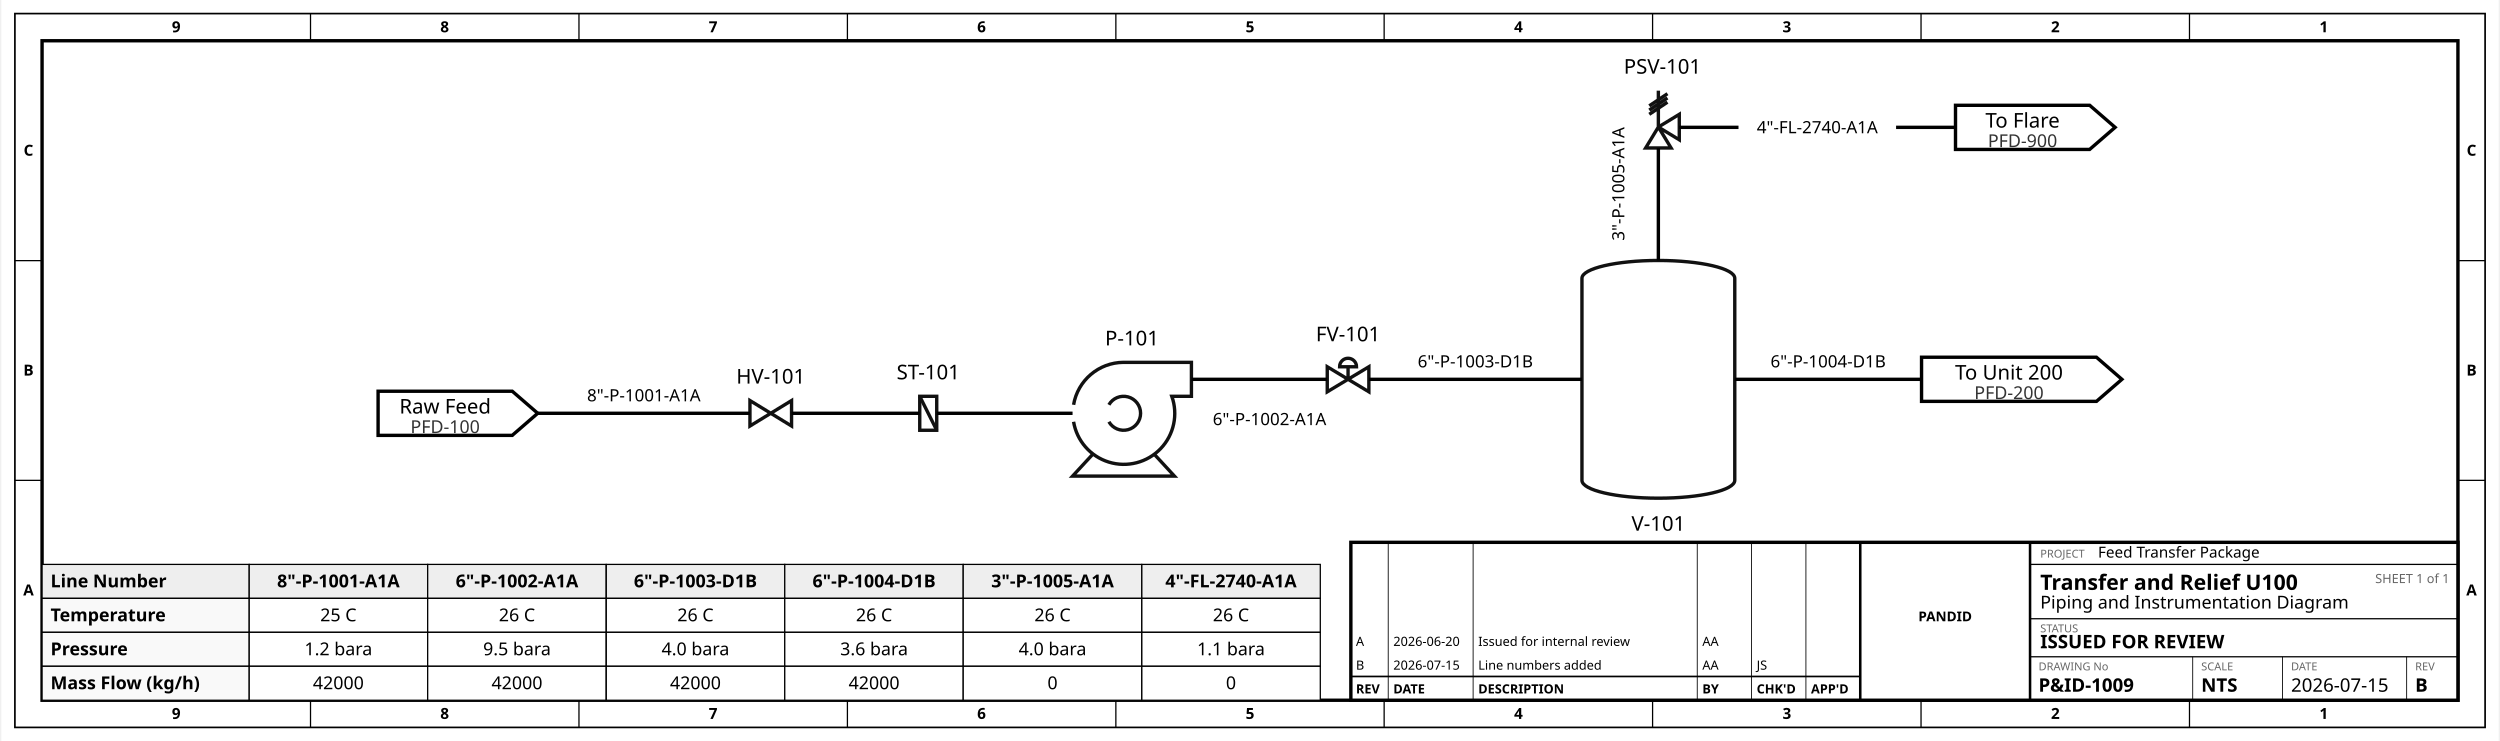
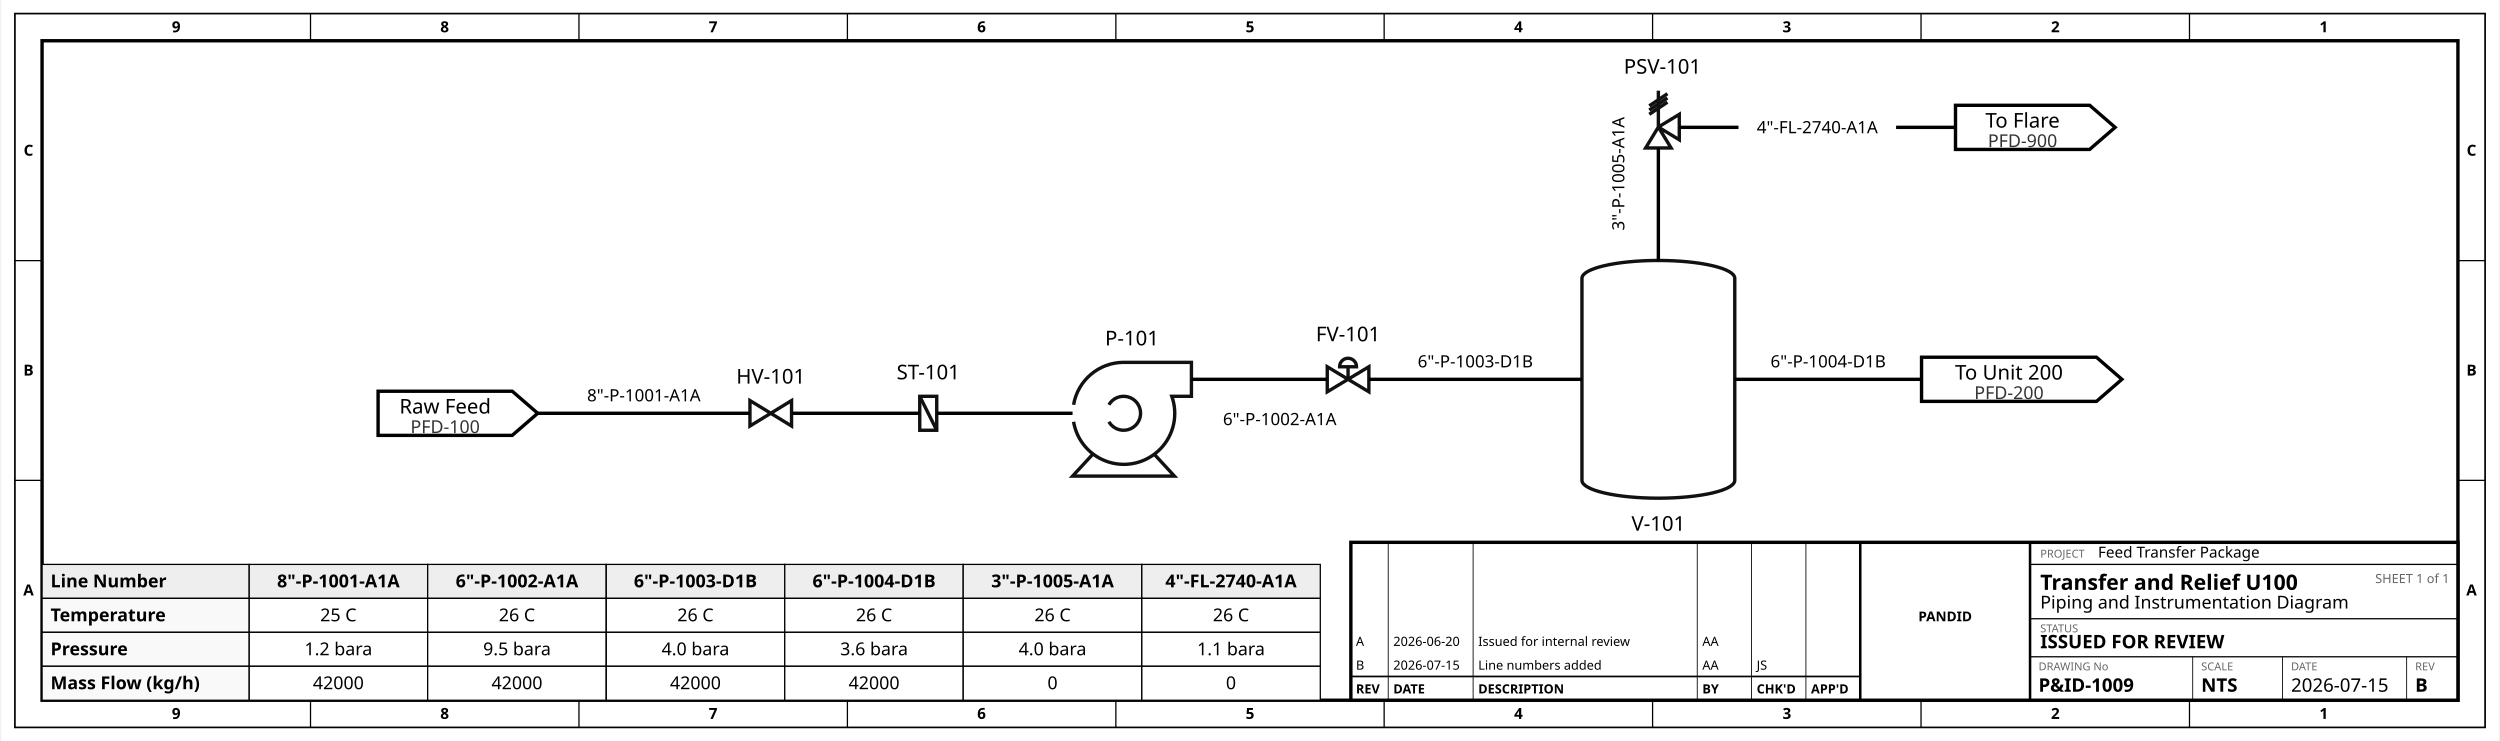
<svg xmlns="http://www.w3.org/2000/svg" width="1471" height="436" viewBox="-205.9 56.6 1470.8 436.4">
  <rect x="-205.9" y="56.6" width="1470.8" height="436.4" fill="white" />
  <rect x="-197.9" y="64.6" width="1454.8" height="420.4" fill="none" stroke="black" stroke-width="1" />
  <rect x="-181.9" y="80.6" width="1422.8" height="388.4" fill="none" stroke="black" stroke-width="2" />
  <text x="-102.9" y="75.6" font-family="sans-serif" font-size="9.0" text-anchor="middle" font-weight="bold" fill="black">9</text>
  <text x="-102.9" y="480.0" font-family="sans-serif" font-size="9.0" text-anchor="middle" font-weight="bold" fill="black">9</text>
  <line x1="-23.8" y1="64.6" x2="-23.8" y2="80.6" stroke="black" stroke-width="0.75" />
  <line x1="-23.8" y1="469.0" x2="-23.8" y2="485.0" stroke="black" stroke-width="0.75" />
  <text x="55.2" y="75.6" font-family="sans-serif" font-size="9.0" text-anchor="middle" font-weight="bold" fill="black">8</text>
  <text x="55.2" y="480.0" font-family="sans-serif" font-size="9.0" text-anchor="middle" font-weight="bold" fill="black">8</text>
  <line x1="134.3" y1="64.6" x2="134.3" y2="80.6" stroke="black" stroke-width="0.75" />
  <line x1="134.3" y1="469.0" x2="134.3" y2="485.0" stroke="black" stroke-width="0.75" />
  <text x="213.3" y="75.6" font-family="sans-serif" font-size="9.0" text-anchor="middle" font-weight="bold" fill="black">7</text>
  <text x="213.3" y="480.0" font-family="sans-serif" font-size="9.0" text-anchor="middle" font-weight="bold" fill="black">7</text>
  <line x1="292.4" y1="64.6" x2="292.4" y2="80.6" stroke="black" stroke-width="0.75" />
  <line x1="292.4" y1="469.0" x2="292.4" y2="485.0" stroke="black" stroke-width="0.75" />
  <text x="371.4" y="75.6" font-family="sans-serif" font-size="9.0" text-anchor="middle" font-weight="bold" fill="black">6</text>
  <text x="371.4" y="480.0" font-family="sans-serif" font-size="9.0" text-anchor="middle" font-weight="bold" fill="black">6</text>
  <line x1="450.5" y1="64.6" x2="450.5" y2="80.6" stroke="black" stroke-width="0.75" />
  <line x1="450.5" y1="469.0" x2="450.5" y2="485.0" stroke="black" stroke-width="0.75" />
  <text x="529.5" y="75.6" font-family="sans-serif" font-size="9.0" text-anchor="middle" font-weight="bold" fill="black">5</text>
  <text x="529.5" y="480.0" font-family="sans-serif" font-size="9.0" text-anchor="middle" font-weight="bold" fill="black">5</text>
  <line x1="608.5" y1="64.6" x2="608.5" y2="80.6" stroke="black" stroke-width="0.75" />
  <line x1="608.5" y1="469.0" x2="608.5" y2="485.0" stroke="black" stroke-width="0.75" />
  <text x="687.6" y="75.6" font-family="sans-serif" font-size="9.0" text-anchor="middle" font-weight="bold" fill="black">4</text>
  <text x="687.6" y="480.0" font-family="sans-serif" font-size="9.0" text-anchor="middle" font-weight="bold" fill="black">4</text>
  <line x1="766.6" y1="64.6" x2="766.6" y2="80.6" stroke="black" stroke-width="0.75" />
  <line x1="766.6" y1="469.0" x2="766.6" y2="485.0" stroke="black" stroke-width="0.75" />
  <text x="845.7" y="75.6" font-family="sans-serif" font-size="9.0" text-anchor="middle" font-weight="bold" fill="black">3</text>
  <text x="845.7" y="480.0" font-family="sans-serif" font-size="9.0" text-anchor="middle" font-weight="bold" fill="black">3</text>
  <line x1="924.7" y1="64.6" x2="924.7" y2="80.6" stroke="black" stroke-width="0.75" />
  <line x1="924.7" y1="469.0" x2="924.7" y2="485.0" stroke="black" stroke-width="0.75" />
  <text x="1003.8" y="75.6" font-family="sans-serif" font-size="9.0" text-anchor="middle" font-weight="bold" fill="black">2</text>
  <text x="1003.8" y="480.0" font-family="sans-serif" font-size="9.0" text-anchor="middle" font-weight="bold" fill="black">2</text>
  <line x1="1082.8" y1="64.6" x2="1082.8" y2="80.6" stroke="black" stroke-width="0.75" />
  <line x1="1082.8" y1="469.0" x2="1082.8" y2="485.0" stroke="black" stroke-width="0.75" />
  <text x="1161.9" y="75.6" font-family="sans-serif" font-size="9.0" text-anchor="middle" font-weight="bold" fill="black">1</text>
  <text x="1161.9" y="480.0" font-family="sans-serif" font-size="9.0" text-anchor="middle" font-weight="bold" fill="black">1</text>
  <text x="-189.9" y="148.3" font-family="sans-serif" font-size="9.0" text-anchor="middle" font-weight="bold" fill="black">C</text>
  <text x="1248.9" y="148.3" font-family="sans-serif" font-size="9.0" text-anchor="middle" font-weight="bold" fill="black">C</text>
  <line x1="-197.9" y1="210.1" x2="-181.9" y2="210.1" stroke="black" stroke-width="0.75" />
  <line x1="1240.9" y1="210.1" x2="1256.9" y2="210.1" stroke="black" stroke-width="0.75" />
  <text x="-189.9" y="277.8" font-family="sans-serif" font-size="9.0" text-anchor="middle" font-weight="bold" fill="black">B</text>
  <text x="1248.9" y="277.8" font-family="sans-serif" font-size="9.0" text-anchor="middle" font-weight="bold" fill="black">B</text>
  <line x1="-197.9" y1="339.5" x2="-181.9" y2="339.5" stroke="black" stroke-width="0.75" />
  <line x1="1240.9" y1="339.5" x2="1256.9" y2="339.5" stroke="black" stroke-width="0.75" />
  <text x="-189.9" y="407.3" font-family="sans-serif" font-size="9.0" text-anchor="middle" font-weight="bold" fill="black">A</text>
  <text x="1248.9" y="407.3" font-family="sans-serif" font-size="9.0" text-anchor="middle" font-weight="bold" fill="black">A</text>
  <g id="stream_table">
    <rect x="-181.9" y="389.0" width="122.0" height="20.0" fill="#eee" stroke="black" stroke-width="0.75" />
    <text x="-176.9" y="402.5" font-family="sans-serif" font-size="10.5" font-weight="bold" text-anchor="start">Line Number</text>
    <rect x="-59.9" y="389.0" width="105.1" height="20.0" fill="#eee" stroke="black" stroke-width="0.75" />
    <text x="-7.4" y="402.5" font-family="sans-serif" font-size="10.5" font-weight="bold" text-anchor="middle">8"-P-1001-A1A</text>
    <rect x="45.2" y="389.0" width="105.1" height="20.0" fill="#eee" stroke="black" stroke-width="0.75" />
    <text x="97.8" y="402.5" font-family="sans-serif" font-size="10.5" font-weight="bold" text-anchor="middle">6"-P-1002-A1A</text>
    <rect x="150.4" y="389.0" width="105.1" height="20.0" fill="#eee" stroke="black" stroke-width="0.75" />
    <text x="202.9" y="402.5" font-family="sans-serif" font-size="10.5" font-weight="bold" text-anchor="middle">6"-P-1003-D1B</text>
    <rect x="255.5" y="389.0" width="105.1" height="20.0" fill="#eee" stroke="black" stroke-width="0.75" />
    <text x="308.1" y="402.5" font-family="sans-serif" font-size="10.5" font-weight="bold" text-anchor="middle">6"-P-1004-D1B</text>
    <rect x="360.6" y="389.0" width="105.1" height="20.0" fill="#eee" stroke="black" stroke-width="0.75" />
    <text x="413.2" y="402.5" font-family="sans-serif" font-size="10.5" font-weight="bold" text-anchor="middle">3"-P-1005-A1A</text>
    <rect x="465.8" y="389.0" width="105.1" height="20.0" fill="#eee" stroke="black" stroke-width="0.75" />
    <text x="518.3" y="402.5" font-family="sans-serif" font-size="10.5" font-weight="bold" text-anchor="middle">4"-FL-2740-A1A</text>
    <rect x="-181.9" y="409.0" width="122.0" height="20.0" fill="#f9f9f9" stroke="black" stroke-width="0.75" />
    <text x="-176.9" y="422.5" font-family="sans-serif" font-size="10.5" font-weight="bold" text-anchor="start">Temperature</text>
    <rect x="-59.9" y="409.0" width="105.1" height="20.0" fill="white" stroke="black" stroke-width="0.75" />
    <text x="-7.4" y="422.5" font-family="sans-serif" font-size="10.5" text-anchor="middle">25 C</text>
    <rect x="45.2" y="409.0" width="105.1" height="20.0" fill="white" stroke="black" stroke-width="0.75" />
    <text x="97.8" y="422.5" font-family="sans-serif" font-size="10.5" text-anchor="middle">26 C</text>
    <rect x="150.4" y="409.0" width="105.1" height="20.0" fill="white" stroke="black" stroke-width="0.75" />
    <text x="202.9" y="422.5" font-family="sans-serif" font-size="10.5" text-anchor="middle">26 C</text>
    <rect x="255.5" y="409.0" width="105.1" height="20.0" fill="white" stroke="black" stroke-width="0.75" />
    <text x="308.1" y="422.5" font-family="sans-serif" font-size="10.5" text-anchor="middle">26 C</text>
    <rect x="360.6" y="409.0" width="105.1" height="20.0" fill="white" stroke="black" stroke-width="0.75" />
    <text x="413.2" y="422.5" font-family="sans-serif" font-size="10.5" text-anchor="middle">26 C</text>
    <rect x="465.8" y="409.0" width="105.1" height="20.0" fill="white" stroke="black" stroke-width="0.75" />
    <text x="518.3" y="422.5" font-family="sans-serif" font-size="10.5" text-anchor="middle">26 C</text>
    <rect x="-181.9" y="429.0" width="122.0" height="20.0" fill="#f9f9f9" stroke="black" stroke-width="0.75" />
    <text x="-176.9" y="442.5" font-family="sans-serif" font-size="10.5" font-weight="bold" text-anchor="start">Pressure</text>
    <rect x="-59.9" y="429.0" width="105.1" height="20.0" fill="white" stroke="black" stroke-width="0.75" />
    <text x="-7.4" y="442.5" font-family="sans-serif" font-size="10.5" text-anchor="middle">1.2 bara</text>
    <rect x="45.2" y="429.0" width="105.1" height="20.0" fill="white" stroke="black" stroke-width="0.75" />
    <text x="97.8" y="442.5" font-family="sans-serif" font-size="10.5" text-anchor="middle">9.5 bara</text>
    <rect x="150.4" y="429.0" width="105.1" height="20.0" fill="white" stroke="black" stroke-width="0.75" />
    <text x="202.9" y="442.5" font-family="sans-serif" font-size="10.5" text-anchor="middle">4.0 bara</text>
    <rect x="255.5" y="429.0" width="105.1" height="20.0" fill="white" stroke="black" stroke-width="0.75" />
    <text x="308.1" y="442.5" font-family="sans-serif" font-size="10.5" text-anchor="middle">3.6 bara</text>
    <rect x="360.6" y="429.0" width="105.1" height="20.0" fill="white" stroke="black" stroke-width="0.75" />
    <text x="413.2" y="442.5" font-family="sans-serif" font-size="10.5" text-anchor="middle">4.0 bara</text>
    <rect x="465.8" y="429.0" width="105.1" height="20.0" fill="white" stroke="black" stroke-width="0.75" />
    <text x="518.3" y="442.5" font-family="sans-serif" font-size="10.5" text-anchor="middle">1.1 bara</text>
    <rect x="-181.9" y="449.0" width="122.0" height="20.0" fill="#f9f9f9" stroke="black" stroke-width="0.75" />
    <text x="-176.9" y="462.5" font-family="sans-serif" font-size="10.5" font-weight="bold" text-anchor="start">Mass Flow (kg/h)</text>
    <rect x="-59.9" y="449.0" width="105.1" height="20.0" fill="white" stroke="black" stroke-width="0.75" />
    <text x="-7.4" y="462.5" font-family="sans-serif" font-size="10.5" text-anchor="middle">42000</text>
    <rect x="45.2" y="449.0" width="105.1" height="20.0" fill="white" stroke="black" stroke-width="0.75" />
    <text x="97.8" y="462.5" font-family="sans-serif" font-size="10.5" text-anchor="middle">42000</text>
    <rect x="150.4" y="449.0" width="105.1" height="20.0" fill="white" stroke="black" stroke-width="0.75" />
    <text x="202.9" y="462.5" font-family="sans-serif" font-size="10.5" text-anchor="middle">42000</text>
    <rect x="255.5" y="449.0" width="105.1" height="20.0" fill="white" stroke="black" stroke-width="0.75" />
    <text x="308.1" y="462.5" font-family="sans-serif" font-size="10.5" text-anchor="middle">42000</text>
    <rect x="360.6" y="449.0" width="105.1" height="20.0" fill="white" stroke="black" stroke-width="0.75" />
    <text x="413.2" y="462.5" font-family="sans-serif" font-size="10.5" text-anchor="middle">0</text>
    <rect x="465.8" y="449.0" width="105.1" height="20.0" fill="white" stroke="black" stroke-width="0.75" />
    <text x="518.3" y="462.5" font-family="sans-serif" font-size="10.5" text-anchor="middle">0</text>
  </g>
  <rect x="588.9" y="376.0" width="652.0" height="93.0" fill="white" stroke="black" stroke-width="2" />
  <line x1="888.9" y1="376.0" x2="888.9" y2="469.0" stroke="black" stroke-width="1.5" />
  <line x1="988.9" y1="376.0" x2="988.9" y2="469.0" stroke="black" stroke-width="1.5" />
  <line x1="588.9" y1="455.0" x2="888.9" y2="455.0" stroke="black" stroke-width="1" />
  <line x1="610.9" y1="376.0" x2="610.9" y2="469.0" stroke="black" stroke-width="0.5" />
  <line x1="660.9" y1="376.0" x2="660.9" y2="469.0" stroke="black" stroke-width="0.5" />
  <line x1="792.9" y1="376.0" x2="792.9" y2="469.0" stroke="black" stroke-width="0.5" />
  <line x1="824.9" y1="376.0" x2="824.9" y2="469.0" stroke="black" stroke-width="0.5" />
  <line x1="856.9" y1="376.0" x2="856.9" y2="469.0" stroke="black" stroke-width="0.5" />
  <text x="591.9" y="465.0" font-family="sans-serif" font-size="7.5" text-anchor="start" font-weight="bold" fill="black">REV</text>
  <text x="613.9" y="465.0" font-family="sans-serif" font-size="7.5" text-anchor="start" font-weight="bold" fill="black">DATE</text>
  <text x="663.9" y="465.0" font-family="sans-serif" font-size="7.5" text-anchor="start" font-weight="bold" fill="black">DESCRIPTION</text>
  <text x="795.9" y="465.0" font-family="sans-serif" font-size="7.5" text-anchor="start" font-weight="bold" fill="black">BY</text>
  <text x="827.9" y="465.0" font-family="sans-serif" font-size="7.5" text-anchor="start" font-weight="bold" fill="black">CHK'D</text>
  <text x="859.9" y="465.0" font-family="sans-serif" font-size="7.5" text-anchor="start" font-weight="bold" fill="black">APP'D</text>
  <text x="591.9" y="451.0" font-family="sans-serif" font-size="7.5" text-anchor="start" fill="black">B</text>
  <text x="613.9" y="451.0" font-family="sans-serif" font-size="7.5" text-anchor="start" fill="black">2026-07-15</text>
  <text x="663.9" y="451.0" font-family="sans-serif" font-size="7.5" text-anchor="start" fill="black">Line numbers added</text>
  <text x="795.9" y="451.0" font-family="sans-serif" font-size="7.5" text-anchor="start" fill="black">AA</text>
  <text x="827.9" y="451.0" font-family="sans-serif" font-size="7.5" text-anchor="start" fill="black">JS</text>
  <text x="859.9" y="451.0" font-family="sans-serif" font-size="7.5" text-anchor="start" fill="black" />
  <text x="591.9" y="437.0" font-family="sans-serif" font-size="7.5" text-anchor="start" fill="black">A</text>
  <text x="613.9" y="437.0" font-family="sans-serif" font-size="7.5" text-anchor="start" fill="black">2026-06-20</text>
  <text x="663.9" y="437.0" font-family="sans-serif" font-size="7.5" text-anchor="start" fill="black">Issued for internal review</text>
  <text x="795.9" y="437.0" font-family="sans-serif" font-size="7.5" text-anchor="start" fill="black">AA</text>
  <text x="827.9" y="437.0" font-family="sans-serif" font-size="7.5" text-anchor="start" fill="black" />
  <text x="859.9" y="437.0" font-family="sans-serif" font-size="7.5" text-anchor="start" fill="black" />
  <text x="938.9" y="422.5" font-family="sans-serif" font-size="8.0" text-anchor="middle" font-weight="bold" fill="black">PANDID</text>
  <text x="994.9" y="385.0" font-family="sans-serif" font-size="6.5" text-anchor="start" fill="#666">PROJECT</text>
  <text x="1028.9" y="385.0" font-family="sans-serif" font-size="9.0" text-anchor="start" fill="black">Feed Transfer Package</text>
  <line x1="988.9" y1="389.0" x2="1240.9" y2="389.0" stroke="black" stroke-width="0.75" />
  <line x1="988.9" y1="421.0" x2="1240.9" y2="421.0" stroke="black" stroke-width="0.75" />
  <line x1="988.9" y1="443.4" x2="1240.9" y2="443.4" stroke="black" stroke-width="0.75" />
  <text x="994.9" y="404.0" font-family="sans-serif" font-size="12.5" text-anchor="start" font-weight="bold" fill="black">Transfer and Relief U100</text>
  <text x="994.9" y="415.0" font-family="sans-serif" font-size="10.5" text-anchor="start" fill="black">Piping and Instrumentation Diagram</text>
  <text x="1235.9" y="400.0" font-family="sans-serif" font-size="7.5" text-anchor="end" fill="#666">SHEET 1 of 1</text>
  <text x="994.9" y="429.0" font-family="sans-serif" font-size="6.5" text-anchor="start" fill="#666">STATUS</text>
  <text x="994.9" y="438.4" font-family="sans-serif" font-size="11.0" text-anchor="start" font-weight="bold" fill="black">ISSUED FOR REVIEW</text>
  <text x="993.9" y="451.4" font-family="sans-serif" font-size="6.5" text-anchor="start" fill="#666">DRAWING No</text>
  <text x="993.9" y="464.0" font-family="sans-serif" font-size="11.0" text-anchor="start" font-weight="bold" fill="black">P&amp;ID-1009</text>
  <line x1="1084.7" y1="443.4" x2="1084.7" y2="469.0" stroke="black" stroke-width="0.5" />
  <text x="1089.7" y="451.4" font-family="sans-serif" font-size="6.5" text-anchor="start" fill="#666">SCALE</text>
  <text x="1089.7" y="464.0" font-family="sans-serif" font-size="11.0" text-anchor="start" font-weight="bold" fill="black">NTS</text>
  <line x1="1137.6" y1="443.4" x2="1137.6" y2="469.0" stroke="black" stroke-width="0.5" />
  <text x="1142.6" y="451.4" font-family="sans-serif" font-size="6.5" text-anchor="start" fill="#666">DATE</text>
  <text x="1142.6" y="464.0" font-family="sans-serif" font-size="11.0" text-anchor="start" fill="black">2026-07-15</text>
  <line x1="1210.7" y1="443.4" x2="1210.7" y2="469.0" stroke="black" stroke-width="0.5" />
  <text x="1215.7" y="451.4" font-family="sans-serif" font-size="6.5" text-anchor="start" fill="#666">REV</text>
  <text x="1215.7" y="464.0" font-family="sans-serif" font-size="11.0" text-anchor="start" font-weight="bold" fill="black">B</text>
  <defs>
    <symbol id="sym_fitting_strainer" viewBox="0 0 10.0 20.0" overflow="visible">
      <g transform="scale(0.25)">
        <rect x="0.0" y="0.0" width="40.0" height="80.0" fill="none" stroke="#111" stroke-width="8.0" />
        <path d="M 0.0 0.0 L 40.0 80.0" fill="none" stroke="#111" stroke-width="8.0" />
      </g>
    </symbol>
    <symbol id="sym_pump" viewBox="0 0 70.0 67.0" overflow="visible">
      <path d="M 12.0 54.0 L 0.0 67.0 L 60.0 67.0 L 48.0 54.0" fill="none" stroke="#111" stroke-width="2.0" />
      <path d="M 0.6 25.0 A 30.0 30.0 0.0 0 1 30.0 0.0 L 70.0 0.0 L 70.0 20.0 L 58.45 20.0 A 30.0 30.0 0.0 0 1 51.859 50.83 A 30.0 30.0 0.0 0 1 21.341 58.742 A 30.0 30.0 0.0 0 1 0.6 35.0" fill="none" stroke="#111" stroke-width="2.0" />
      <path d="M 21.4 25.0 A 10.0 10.0 0.0 1 1 21.4 35.0" fill="none" stroke="#111" stroke-width="2.0" />
    </symbol>
    <symbol id="sym_valve" viewBox="0 0 24.5 15.0" overflow="visible">
      <g transform="scale(0.25)">
        <path d="M 0.0 60.0 L 0.0 0.0 L 98.0 60.0 L 98.0 0.0 Z" fill="none" stroke="#111" stroke-width="8.0" />
      </g>
    </symbol>
    <symbol id="sym_valve_control" viewBox="0 0 24.5 19.8" overflow="visible">
      <g transform="scale(0.25)">
        <path d="M 0.0 79.0 L 0.0 20.0 L 98.0 79.0 L 98.0 20.0 Z M 29.0 20.0 A 20.0 20.0 0.0 0 1 49.0 0.0 A 20.0 20.0 0.0 0 1 69.0 20.0 Z M 49.0 20.0 L 49.0 49.0" fill="none" stroke="#111" stroke-width="8.0" />
      </g>
    </symbol>
    <symbol id="sym_valve_psv" viewBox="0 0 19.8 33.8" overflow="visible">
      <g transform="scale(0.3571429)">
        <path d="M 0.0 94.5 L 21.0 60.0 L 55.5 39.0 L 55.5 81.0 L 21.0 60.0 L 42.0 94.5 Z M 21.0 61.0 L 21.0 0.0 M 6.0 39.0 L 36.0 19.0 M 6.0 32.0 L 36.0 12.0 M 6.0 25.0 L 36.0 5.0" fill="none" stroke="#111" stroke-width="5.6" />
      </g>
    </symbol>
    <symbol id="sym_vessel_s90x140" viewBox="0 0 90 140" overflow="visible">
      <path d="M 0 10.5 A 45 10.5 0 0 1 45 0 A 45 10.5 0 0 1 90 10.5 L 90 129.5 A 45 10.5 0 0 1 45 140 A 45 10.5 0 0 1 0 129.5 Z" fill="none" stroke="#111" stroke-width="2" />
    </symbol>
  </defs>
  <g id="units">
    <polygon points="16.0,287.0 95.0,287.0 110.0,300.0 95.0,313.0 16.0,313.0" fill="transparent" stroke="black" stroke-width="2" />
    <text x="55.5" y="296.0" font-family="sans-serif" font-size="12" text-anchor="middle" dominant-baseline="middle">Raw Feed</text>
    <text x="55.5" y="308.0" font-family="sans-serif" font-size="10.5" text-anchor="middle" dominant-baseline="middle" fill="#333">PFD-100</text>
    <use href="#sym_valve" x="235" y="292.5" width="24.5" height="15.0" />
    <use href="#sym_fitting_strainer" x="335" y="290" width="10.0" height="20.0" />
    <use href="#sym_pump" x="425" y="270" width="70.0" height="67.0" />
    <use href="#sym_valve_control" x="575" y="267.6" width="24.5" height="19.8" />
    <use href="#sym_vessel_s90x140" x="725" y="210" width="90" height="140" />
    <use href="#sym_valve_psv" x="762.5" y="110" width="19.8" height="33.8" />
    <polygon points="945.0,118.6 1024.0,118.6 1039.0,131.6 1024.0,144.6 945.0,144.6" fill="transparent" stroke="black" stroke-width="2" />
    <text x="984.5" y="127.6" font-family="sans-serif" font-size="12" text-anchor="middle" dominant-baseline="middle">To Flare</text>
    <text x="984.5" y="139.6" font-family="sans-serif" font-size="10.5" text-anchor="middle" dominant-baseline="middle" fill="#333">PFD-900</text>
    <polygon points="925.0,267.0 1028.0,267.0 1043.0,280.0 1028.0,293.0 925.0,293.0" fill="transparent" stroke="black" stroke-width="2" />
    <text x="976.5" y="276.0" font-family="sans-serif" font-size="12" text-anchor="middle" dominant-baseline="middle">To Unit 200</text>
    <text x="976.5" y="288.0" font-family="sans-serif" font-size="10.5" text-anchor="middle" dominant-baseline="middle" fill="#333">PFD-200</text>
  </g>
  <g id="streams">
    <path d="M 110.0,300.0 L 235.0,300.0" fill="none" stroke="black" stroke-width="2" />
    <path d="M 259.5,300.0 L 335.0,300.0" fill="none" stroke="black" stroke-width="2" />
    <path d="M 345.0,300.0 L 425.0,300.0" fill="none" stroke="black" stroke-width="2" />
    <path d="M 495.0,280.0 L 575.0,280.0" fill="none" stroke="black" stroke-width="2" />
    <path d="M 599.5,280.0 L 725.0,280.0" fill="none" stroke="black" stroke-width="2" />
    <path d="M 815.0,280.0 L 925.0,280.0" fill="none" stroke="black" stroke-width="2" />
    <path d="M 770.0,210.0 L 770.0,143.8" fill="none" stroke="black" stroke-width="2" />
    <path d="M 782.3,131.6 L 945.0,131.6" fill="none" stroke="black" stroke-width="2" />
    <rect x="129.2" y="283.0" width="86.6" height="13.0" fill="white" />
    <text x="172.5" y="289.5" font-family="sans-serif" font-size="10" text-anchor="middle" dominant-baseline="middle" fill="black">8"-P-1001-A1A</text>
-     <rect x="497.7" y="297.0" width="86.6" height="13.0" fill="white" />
-     <text x="541.0" y="303.5" font-family="sans-serif" font-size="10" text-anchor="middle" dominant-baseline="middle" fill="black">6"-P-1002-A1A</text>
+     <rect x="503.7" y="297.0" width="86.6" height="13.0" fill="white" />
+     <text x="547.0" y="303.5" font-family="sans-serif" font-size="10" text-anchor="middle" dominant-baseline="middle" fill="black">6"-P-1002-A1A</text>
    <rect x="619.0" y="263.0" width="86.6" height="13.0" fill="white" />
    <text x="662.2" y="269.5" font-family="sans-serif" font-size="10" text-anchor="middle" dominant-baseline="middle" fill="black">6"-P-1003-D1B</text>
    <rect x="826.7" y="263.0" width="86.6" height="13.0" fill="white" />
    <text x="870.0" y="269.5" font-family="sans-serif" font-size="10" text-anchor="middle" dominant-baseline="middle" fill="black">6"-P-1004-D1B</text>
-     <rect x="740.0" y="121.6" width="13.0" height="86.6" fill="white" />
-     <text x="746.5" y="164.9" font-family="sans-serif" font-size="10" text-anchor="middle" dominant-baseline="middle" fill="black" transform="rotate(-90, 746.5, 164.9)">3"-P-1005-A1A</text>
+     <rect x="740.0" y="115.6" width="13.0" height="86.6" fill="white" />
+     <text x="746.5" y="158.9" font-family="sans-serif" font-size="10" text-anchor="middle" dominant-baseline="middle" fill="black" transform="rotate(-90, 746.5, 158.9)">3"-P-1005-A1A</text>
    <rect x="817.2" y="125.1" width="92.8" height="13.0" fill="white" />
    <text x="863.6" y="131.6" font-family="sans-serif" font-size="10" text-anchor="middle" dominant-baseline="middle" fill="black">4"-FL-2740-A1A</text>
  </g>
  <g id="unit_labels">
    <rect x="223.4" y="270.5" width="47.6" height="15.0" fill="white" />
    <text x="247.25" y="282.5" font-family="sans-serif" font-size="12" text-anchor="middle" dominant-baseline="baseline">HV-101</text>
    <rect x="316.2" y="268.0" width="47.6" height="15.0" fill="white" />
    <text x="340.0" y="280.0" font-family="sans-serif" font-size="12" text-anchor="middle" dominant-baseline="baseline">ST-101</text>
    <rect x="439.5" y="248.0" width="41.0" height="15.0" fill="white" />
    <text x="460.0" y="260.0" font-family="sans-serif" font-size="12" text-anchor="middle" dominant-baseline="baseline">P-101</text>
    <rect x="563.5" y="245.6" width="47.6" height="15.0" fill="white" />
    <text x="587.25" y="257.6" font-family="sans-serif" font-size="12" text-anchor="middle" dominant-baseline="baseline">FV-101</text>
    <rect x="749.5" y="357.5" width="41.0" height="15.0" fill="white" />
    <text x="770.0" y="365.0" font-family="sans-serif" font-size="12" text-anchor="middle" dominant-baseline="middle">V-101</text>
    <rect x="745.3" y="88.0" width="54.2" height="15.0" fill="white" />
    <text x="772.4" y="100" font-family="sans-serif" font-size="12" text-anchor="middle" dominant-baseline="baseline">PSV-101</text>
  </g>
</svg>
